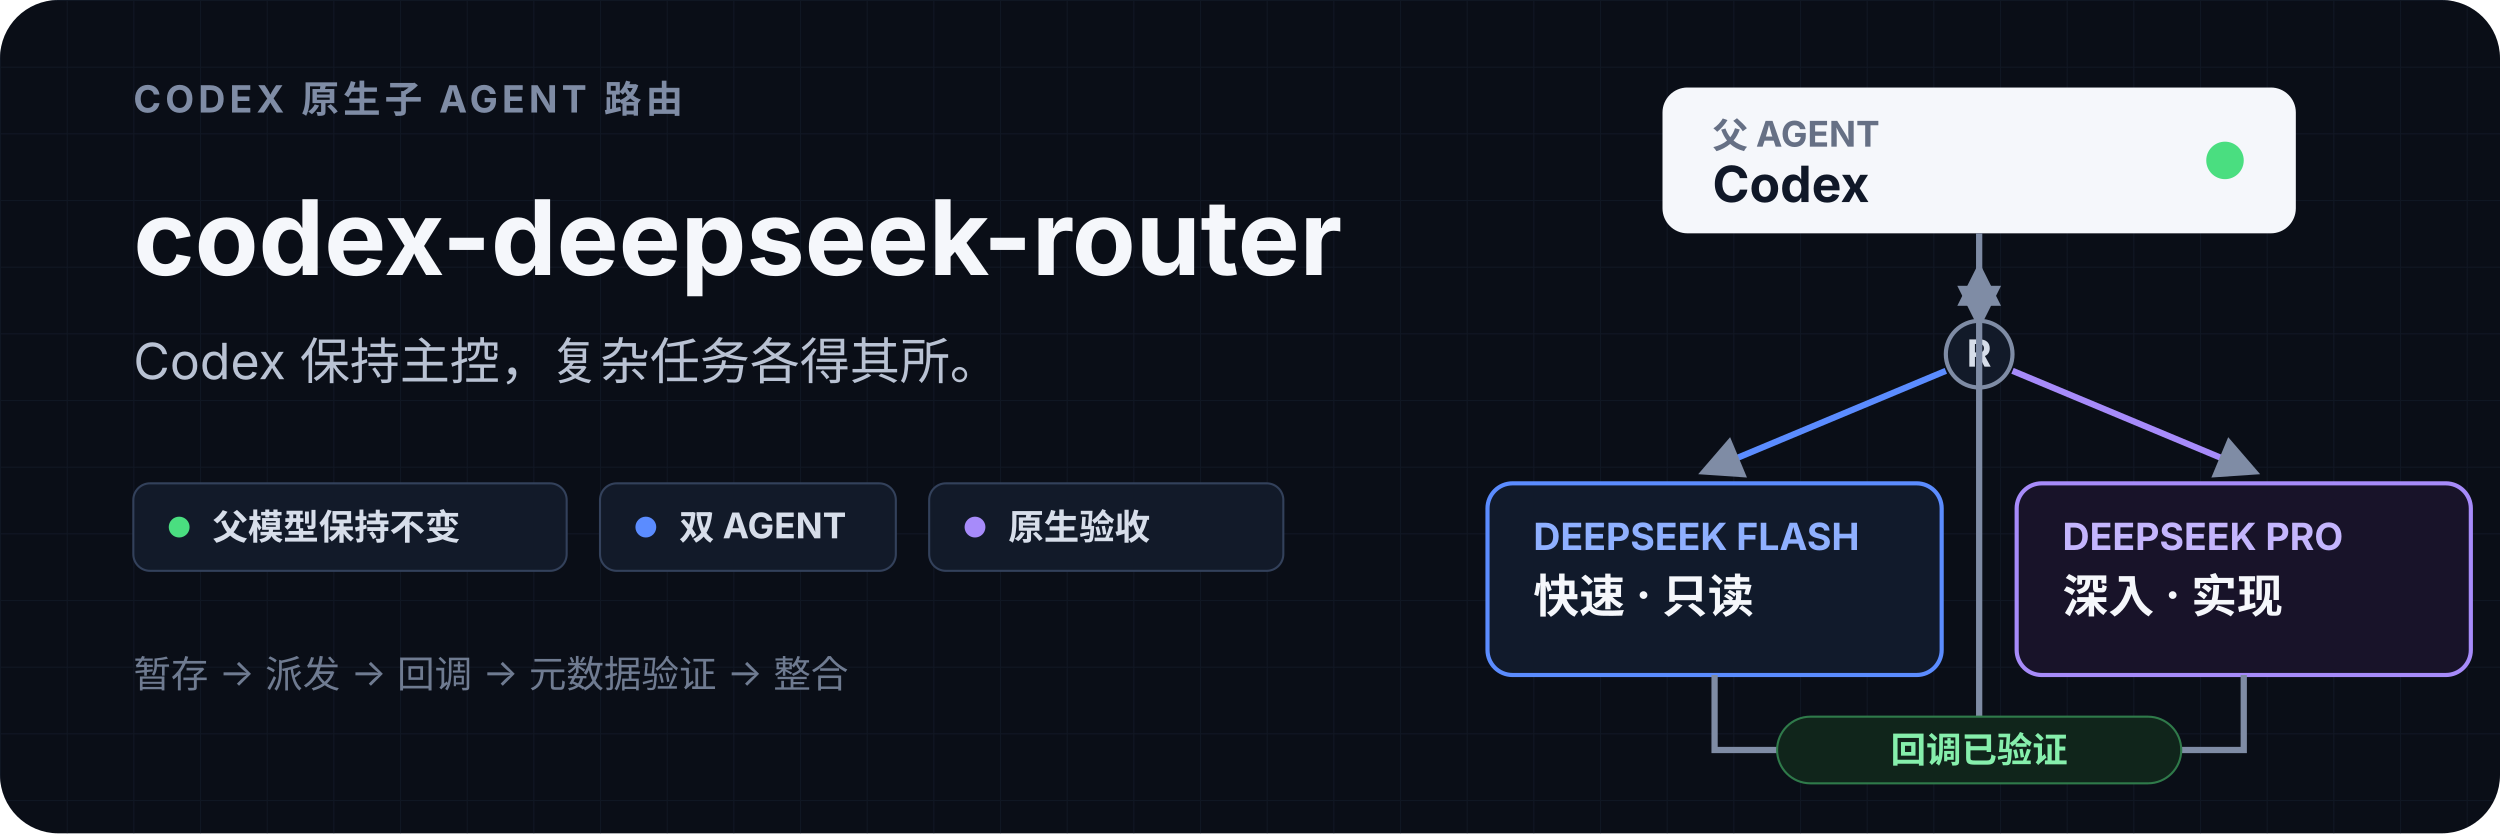
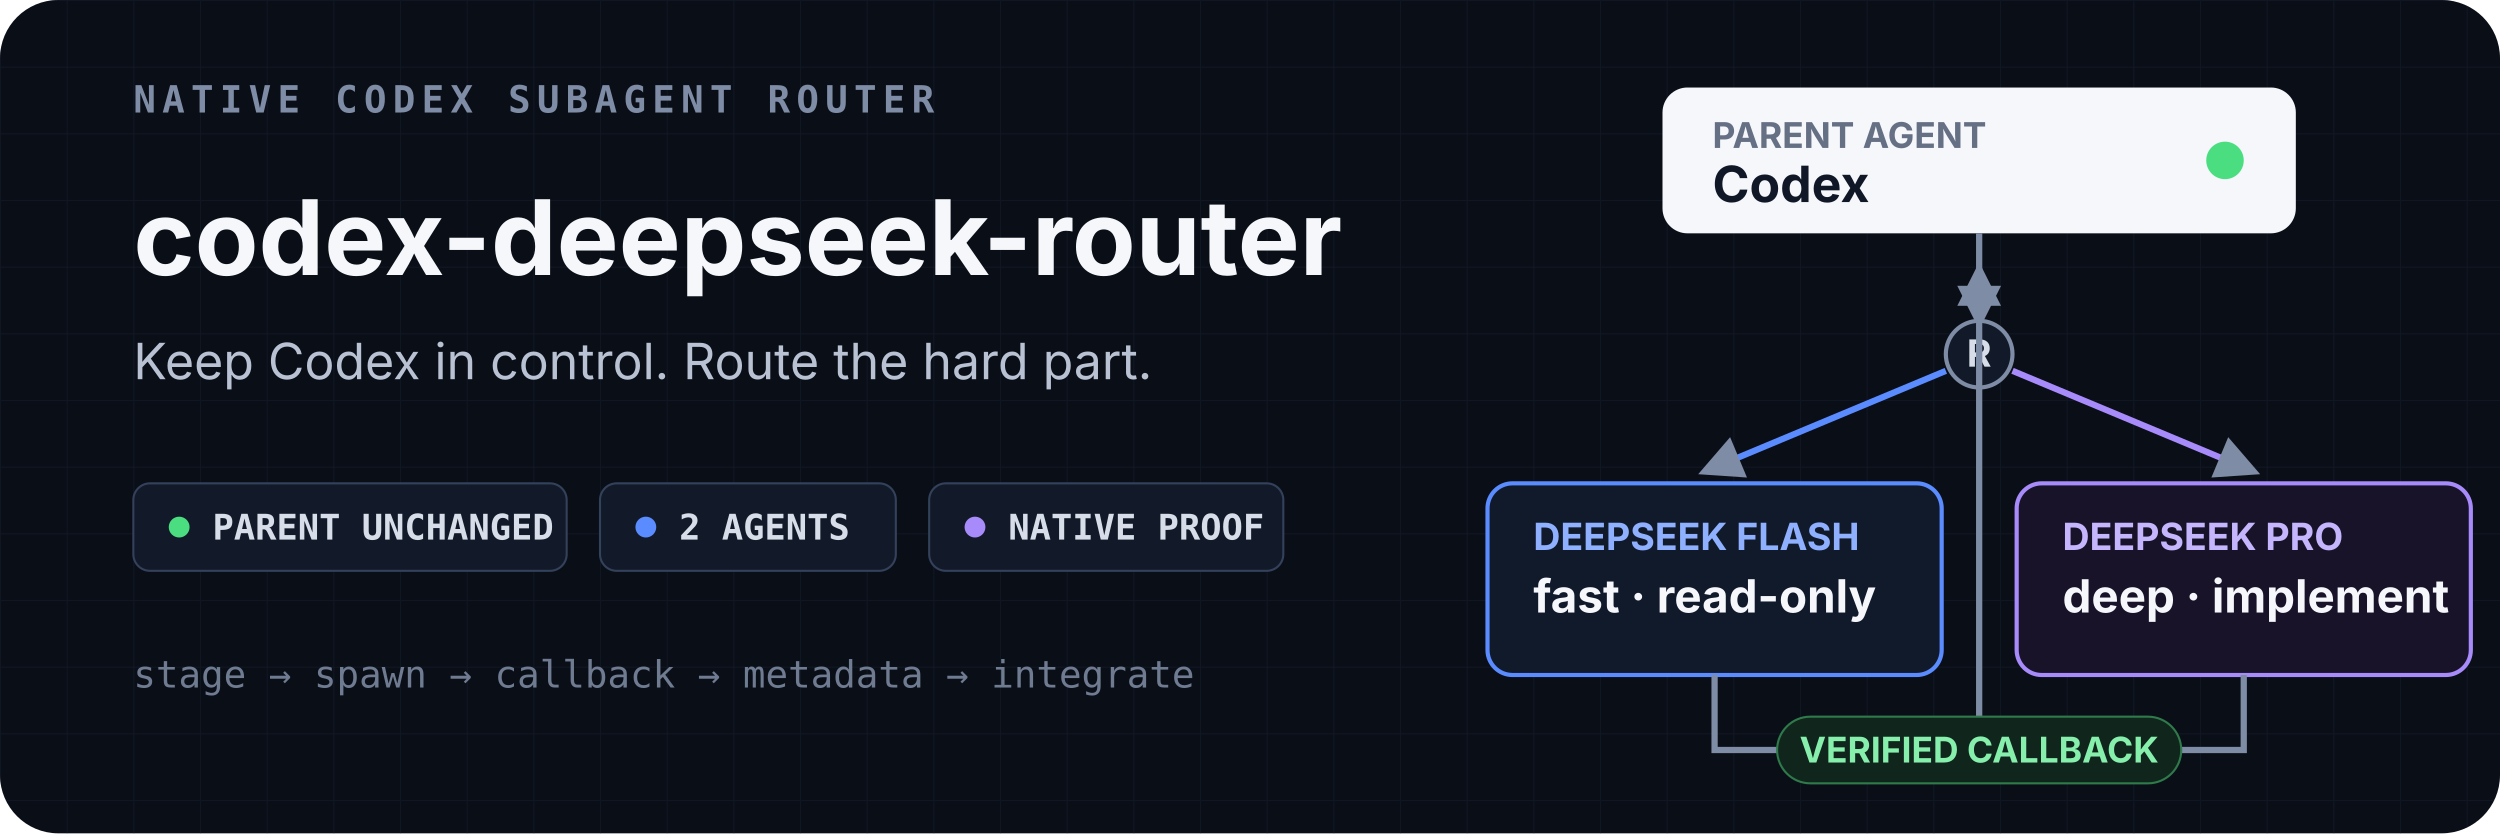
<svg xmlns="http://www.w3.org/2000/svg" width="1200" height="400" viewBox="0 0 1200 400" role="img" aria-labelledby="title desc">
  <defs>
    <pattern id="grid" width="32" height="32" patternUnits="userSpaceOnUse">
      <path d="M32 0H0V32" fill="none" stroke="#1D2638" stroke-width="1" />
    </pattern>
    <marker id="arrow" viewBox="0 0 10 10" refX="8" refY="5" markerWidth="7" markerHeight="7" orient="auto-start-reverse">
      <path d="M0 0L10 5L0 10Z" fill="#7F8CA5" />
    </marker>
  </defs>
  <rect width="1200" height="400" rx="28" fill="#0A0E17" />
  <rect width="1200" height="400" rx="28" fill="url(#grid)" opacity="0.36" />
  <g id="title-block" transform="translate(64 54)">
-     <text x="0" y="0" fill="#7F8CA5" font-size="18" font-weight="700" letter-spacing="2" font-family="-apple-system, BlinkMacSystemFont, Segoe UI, PingFang SC, sans-serif">CODEX 原生子 AGENT 路由</text>
+     <text x="0" y="0" fill="#7F8CA5" font-size="18" font-weight="700" letter-spacing="3" font-family="ui-monospace, SFMono-Regular, Menlo, monospace">NATIVE CODEX SUBAGENT ROUTER</text>
    <text x="0" y="78" fill="#F5F7FB" font-size="50" font-weight="750" font-family="-apple-system, BlinkMacSystemFont, Segoe UI, PingFang SC, sans-serif">codex-deepseek-router</text>
-     <text x="0" y="128" fill="#B9C2D3" font-size="24" font-family="-apple-system, BlinkMacSystemFont, Segoe UI, PingFang SC, sans-serif">Codex 保持主控，复杂任务各得其所。</text>
-     <g transform="translate(0 178)" font-family="-apple-system, BlinkMacSystemFont, Segoe UI, PingFang SC, sans-serif" font-size="17" font-weight="650">
+     <text x="0" y="128" fill="#B9C2D3" font-size="24" font-family="-apple-system, BlinkMacSystemFont, Segoe UI, PingFang SC, sans-serif">Keep Codex in control. Route the hard part.</text>
+     <g transform="translate(0 178)" font-family="ui-monospace, SFMono-Regular, Menlo, monospace" font-size="17" font-weight="650">
      <rect x="0" y="0" width="208" height="42" rx="8" fill="#121A29" stroke="#33415B" />
      <circle cx="22" cy="21" r="5" fill="#4ADE80" />
-       <text x="38" y="27" fill="#D7DEEA">父模型保持不变</text>
+       <text x="38" y="27" fill="#D7DEEA">PARENT UNCHANGED</text>
      <rect x="224" y="0" width="142" height="42" rx="8" fill="#121A29" stroke="#33415B" />
      <circle cx="246" cy="21" r="5" fill="#5B8CFF" />
-       <text x="262" y="27" fill="#D7DEEA">双 AGENT</text>
+       <text x="262" y="27" fill="#D7DEEA">2 AGENTS</text>
      <rect x="382" y="0" width="170" height="42" rx="8" fill="#121A29" stroke="#33415B" />
      <circle cx="404" cy="21" r="5" fill="#A78BFA" />
-       <text x="420" y="27" fill="#D7DEEA">原生验收</text>
+       <text x="420" y="27" fill="#D7DEEA">NATIVE PROOF</text>
    </g>
-     <text x="0" y="276" fill="#6F7B91" font-size="18" font-family="-apple-system, BlinkMacSystemFont, Segoe UI, PingFang SC, sans-serif">暂存 → 派发 → 回调 → 元数据验证 → 整合</text>
+     <text x="0" y="276" fill="#6F7B91" font-size="18" font-family="ui-monospace, SFMono-Regular, Menlo, monospace">stage → spawn → callback → metadata → integrate</text>
  </g>
  <g id="routing-proof" transform="translate(714 42)" font-family="-apple-system, BlinkMacSystemFont, Segoe UI, PingFang SC, sans-serif">
    <rect x="84" y="0" width="304" height="70" rx="12" fill="#F5F7FB" />
-     <text x="108" y="29" fill="#667085" font-size="17" font-weight="650">父 AGENT</text>
+     <text x="108" y="29" fill="#667085" font-size="17" font-weight="650">PARENT AGENT</text>
    <text x="108" y="55" fill="#101828" font-size="24" font-weight="750">Codex</text>
    <circle cx="354" cy="35" r="9" fill="#4ADE80" />
    <path d="M236 70V112" stroke="#7F8CA5" stroke-width="3" marker-end="url(#arrow)" />
    <circle cx="236" cy="128" r="16" fill="#121A29" stroke="#7F8CA5" stroke-width="2" />
    <text x="236" y="134" fill="#D7DEEA" text-anchor="middle" font-size="18" font-weight="700">R</text>
    <path d="M220 136L105 184" stroke="#5B8CFF" stroke-width="3" marker-end="url(#arrow)" />
    <path d="M252 136L367 184" stroke="#A78BFA" stroke-width="3" marker-end="url(#arrow)" />
    <rect x="0" y="190" width="218" height="92" rx="12" fill="#111A2B" stroke="#5B8CFF" stroke-width="2" />
    <text x="22" y="222" fill="#8FB0FF" font-size="18" font-weight="700">DEEPSEEK FLASH</text>
-     <text x="22" y="252" fill="#F5F7FB" font-size="22" font-weight="750">快速 · 只读</text>
+     <text x="22" y="252" fill="#F5F7FB" font-size="22" font-weight="750">fast · read-only</text>
    <rect x="254" y="190" width="218" height="92" rx="12" fill="#181329" stroke="#A78BFA" stroke-width="2" />
    <text x="276" y="222" fill="#C4B5FD" font-size="18" font-weight="700">DEEPSEEK PRO</text>
-     <text x="276" y="252" fill="#F5F7FB" font-size="22" font-weight="750">深入 · 实现</text>
+     <text x="276" y="252" fill="#F5F7FB" font-size="22" font-weight="750">deep · implement</text>
    <path d="M109 282V318H236" fill="none" stroke="#7F8CA5" stroke-width="3" />
    <path d="M363 282V318H236V88" fill="none" stroke="#7F8CA5" stroke-width="3" marker-end="url(#arrow)" />
    <rect x="139" y="302" width="194" height="32" rx="16" fill="#10251B" stroke="#2F7A4A" />
-     <text x="236" y="324" fill="#86EFAC" text-anchor="middle" font-size="17" font-weight="700">回调已验证</text>
+     <text x="236" y="324" fill="#86EFAC" text-anchor="middle" font-size="17" font-weight="700">VERIFIED CALLBACK</text>
  </g>
</svg>
